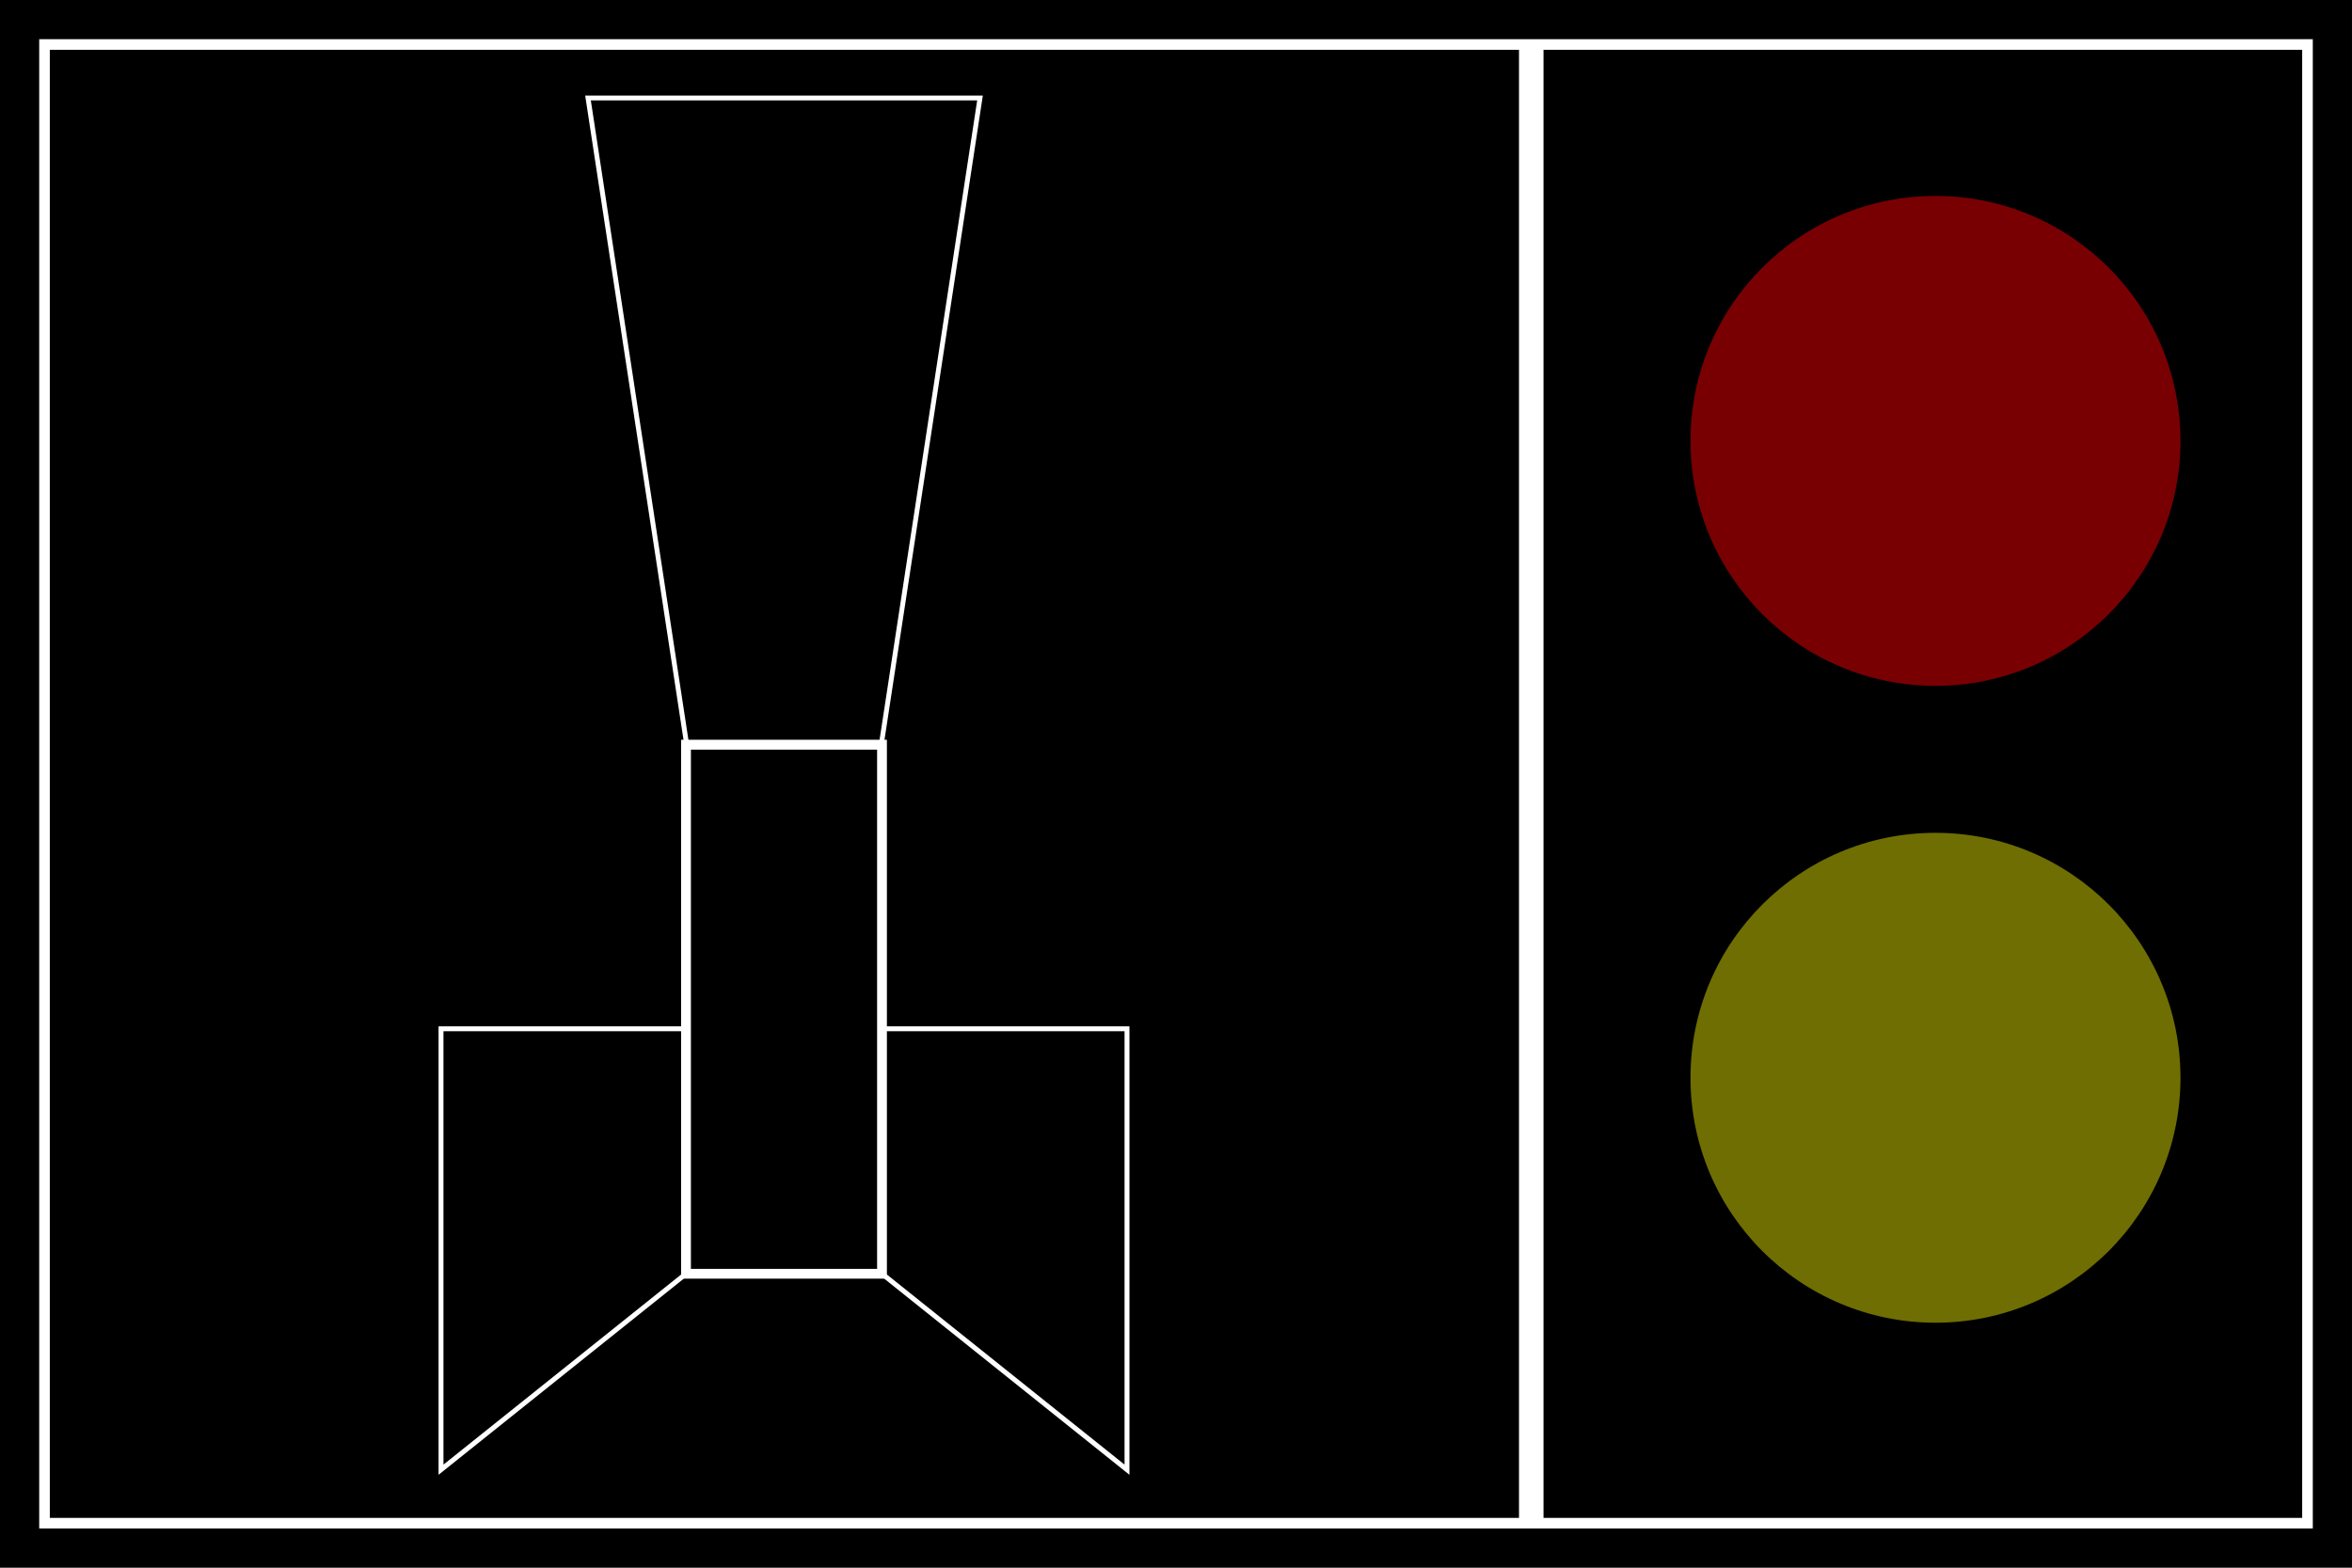
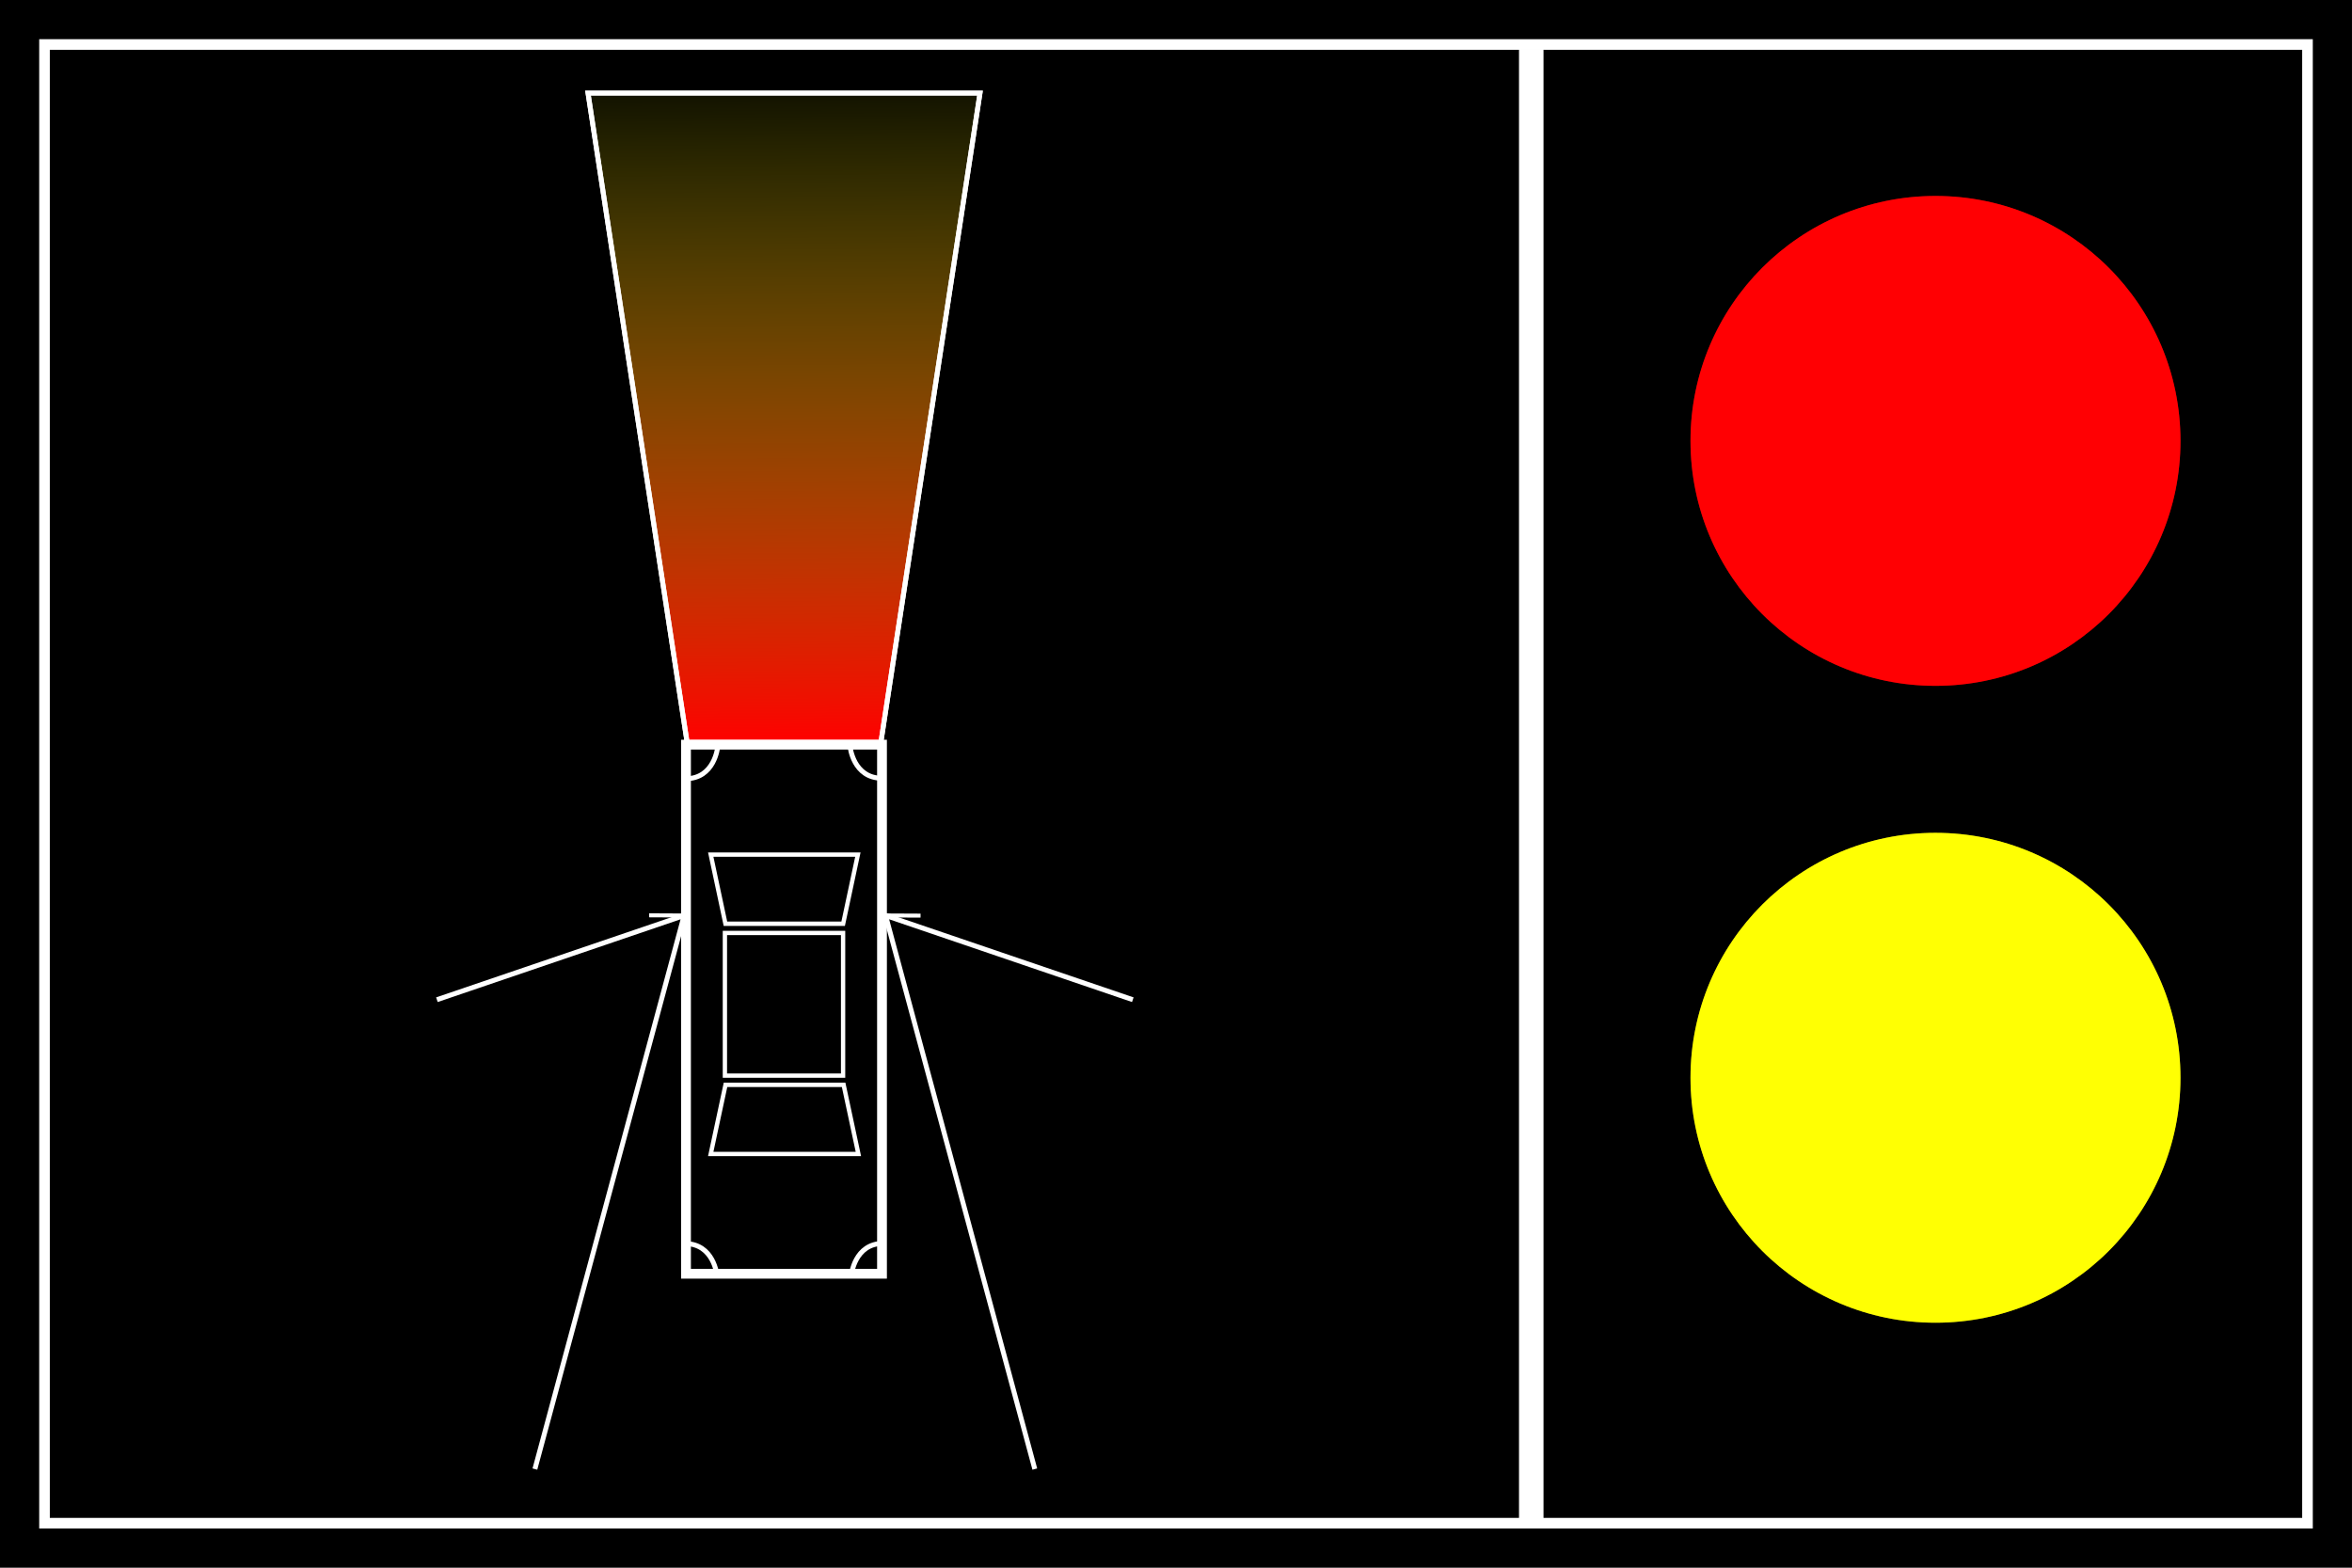
- <svg xmlns="http://www.w3.org/2000/svg" width="480" height="320" viewBox="0 0 127 84.667" version="1.1" id="svg8">
-   <defs id="defs2" />
+ <svg xmlns="http://www.w3.org/2000/svg" xmlns:xlink="http://www.w3.org/1999/xlink" width="480" height="320" viewBox="0 0 127 84.667" version="1.1" id="svg8">
+   <defs id="defs2">
+     <linearGradient id="linearGradient880">
+       <stop style="stop-color:#ffff03;stop-opacity:0.075" offset="0" id="stop876" />
+       <stop style="stop-color:#ff0000;stop-opacity:1" offset="1" id="stop878" />
+     </linearGradient>
+     <linearGradient xlink:href="#linearGradient880" id="linearGradient882" x1="42.181" y1="5.359" x2="42.486" y2="40.416" gradientUnits="userSpaceOnUse" gradientTransform="translate(0,-0.264584)" />
+   </defs>
  <g id="layer1" transform="translate(0,-212.3333)" style="display:inline">
    <rect style="fill:#000000;fill-opacity:1;stroke:#000000;stroke-width:0.317;stroke-miterlimit:4;stroke-dasharray:none;stroke-opacity:1" id="rect817" width="126.683" height="84.35" x="0.158" y="-296.842" transform="scale(1,-1)" />
  </g>
  <g id="layer2" style="display:inline">
    <rect style="fill:#000000;fill-opacity:0.017;stroke:#ffffff;stroke-width:0.573;stroke-miterlimit:4;stroke-dasharray:none;stroke-opacity:1" id="rect839" width="122.194" height="79.861" x="2.403" y="-82.264" transform="scale(1,-1)" />
  </g>
  <g id="layer3">
    <rect style="fill:#ffffff;fill-opacity:1;stroke:#ffffff;stroke-width:0;stroke-miterlimit:4;stroke-dasharray:none;stroke-opacity:0.011" id="rect842" width="1.323" height="79.375" x="82.021" y="2.646" />
  </g>
-   <g id="layer4">
+   <g id="layer4" style="display:inline">
    <rect style="fill:#ffffff;fill-opacity:0;stroke:#ffffff;stroke-width:0.529;stroke-miterlimit:4;stroke-dasharray:none;stroke-opacity:1" id="rect845" width="10.583" height="28.575" x="-47.625" y="40.217" transform="scale(-1,1)" />
+     <path style="fill:none;stroke:#ffffff;stroke-width:0.265px;stroke-linecap:butt;stroke-linejoin:miter;stroke-opacity:1" d="m 37.02,42.057 c 1.567,0 1.731,-1.707 1.731,-1.707" id="path926" />
+     <path style="fill:none;stroke:#ffffff;stroke-width:0.265px;stroke-linecap:butt;stroke-linejoin:miter;stroke-opacity:1" d="m 47.633,42.032 c -1.567,0 -1.731,-1.707 -1.731,-1.707" id="path926-9" />
+     <path style="fill:none;stroke:#ffffff;stroke-width:0.216px;stroke-linecap:butt;stroke-linejoin:miter;stroke-opacity:1" d="m 36.941,49.443 -1.89,-0.009" id="path943" />
+     <path style="fill:none;stroke:#ffffff;stroke-width:0.216px;stroke-linecap:butt;stroke-linejoin:miter;stroke-opacity:1" d="m 49.707,49.451 -1.89,-0.009" id="path943-1" />
+     <path style="fill:none;stroke:#ffffff;stroke-width:0.265px;stroke-linecap:butt;stroke-linejoin:miter;stroke-opacity:1" d="m 36.98,67.163 c 1.567,0 1.731,1.707 1.731,1.707" id="path926-7" />
+     <path style="fill:none;stroke:#ffffff;stroke-width:0.265px;stroke-linecap:butt;stroke-linejoin:miter;stroke-opacity:1" d="m 47.703,67.152 c -1.567,0 -1.731,1.707 -1.731,1.707" id="path926-7-0" />
+     <path style="fill:none;stroke:#ffffff;stroke-width:0.234px;stroke-linecap:butt;stroke-linejoin:miter;stroke-opacity:1" d="m 38.377,46.155 h 7.945 l -0.795,3.734 h -6.356 z" id="path960" />
+     <path style="fill:none;stroke:#ffffff;stroke-width:0.232px;stroke-linecap:butt;stroke-linejoin:miter;stroke-opacity:1" d="m 39.142,50.387 v 7.705 h 6.382 V 50.387 Z" id="path962" />
+     <path style="fill:none;stroke:#ffffff;stroke-width:0.235px;stroke-linecap:butt;stroke-linejoin:miter;stroke-opacity:1" d="m 38.377,62.324 h 7.973 L 45.553,58.59 h -6.378 z" id="path960-2" />
  </g>
-   <g id="layer5">
-     <path style="fill:none;stroke:#ffffff;stroke-width:0.262px;stroke-linecap:butt;stroke-linejoin:miter;stroke-opacity:1" d="M 37.1,40.35 31.75,5.292 H 52.917 L 47.566,40.35 Z" id="path849" />
+   <g id="layer5" style="display:inline">
+     <path style="fill:url(#linearGradient882);fill-opacity:1;stroke:#ffffff;stroke-width:0.262px;stroke-linecap:butt;stroke-linejoin:miter;stroke-opacity:1" d="M 37.1,40.086 31.75,5.027 H 52.917 L 47.566,40.086 Z" id="path849" />
+   </g>
+   <g id="layer11" style="display:inline">
+     <path style="fill:none;fill-opacity:1;stroke:#ffffff;stroke-width:0.262px;stroke-linecap:butt;stroke-linejoin:miter;stroke-opacity:1" d="M 37.1,40.086 31.75,5.027 H 52.917 L 47.566,40.086 Z" id="path849-6" />
  </g>
  <g id="layer6">
-     <path style="fill:none;stroke:#ffffff;stroke-width:0.265px;stroke-linecap:butt;stroke-linejoin:miter;stroke-opacity:1" d="m 37.042,55.563 -13.229,0 v 23.812 L 37.042,68.792 Z" id="path867" />
+     <path style="fill:none;stroke:#ffffff;stroke-width:0.265px;stroke-linecap:butt;stroke-linejoin:miter;stroke-opacity:1" d="M 23.591,53.992 36.941,49.443 28.882,79.341" id="path909" />
  </g>
-   <g id="layer7">
-     <path style="fill:none;stroke:#ffffff;stroke-width:0.265px;stroke-linecap:butt;stroke-linejoin:miter;stroke-opacity:1" d="m 47.625,55.563 h 13.229 v 23.812 L 47.625,68.792 Z" id="path867-3" />
+   <g id="layer7" style="display:inline">
+     <path style="fill:none;stroke:#ffffff;stroke-width:0.265px;stroke-linecap:butt;stroke-linejoin:miter;stroke-opacity:1" d="M 61.168,53.992 47.817,49.442 55.876,79.341" id="path909-2" />
  </g>
  <g id="layer8">
    <circle style="fill:#6e6e03;fill-opacity:1;stroke:#ffffff;stroke-width:0;stroke-miterlimit:4;stroke-dasharray:none;stroke-opacity:1" id="path902" cx="104.51" cy="58.208" r="13.229" />
    <circle style="fill:#780003;fill-opacity:1;stroke:#ffffff;stroke-width:0;stroke-miterlimit:4;stroke-dasharray:none;stroke-opacity:1" id="path902-6" cx="104.51" cy="23.812" r="13.229" />
  </g>
+   <g id="layer9" style="display:inline">
+     <circle style="fill:#ff0003;fill-opacity:1;stroke:#ffffff;stroke-width:0;stroke-miterlimit:4;stroke-dasharray:none;stroke-opacity:1" id="path902-6-3" cx="104.51" cy="23.812" r="13.229" />
+   </g>
+   <g id="layer10">
+     <circle style="fill:#ffff03;fill-opacity:1;stroke:#ffffff;stroke-width:0;stroke-miterlimit:4;stroke-dasharray:none;stroke-opacity:1" id="path902-67" cx="104.51" cy="58.208" r="13.229" />
+   </g>
</svg>
